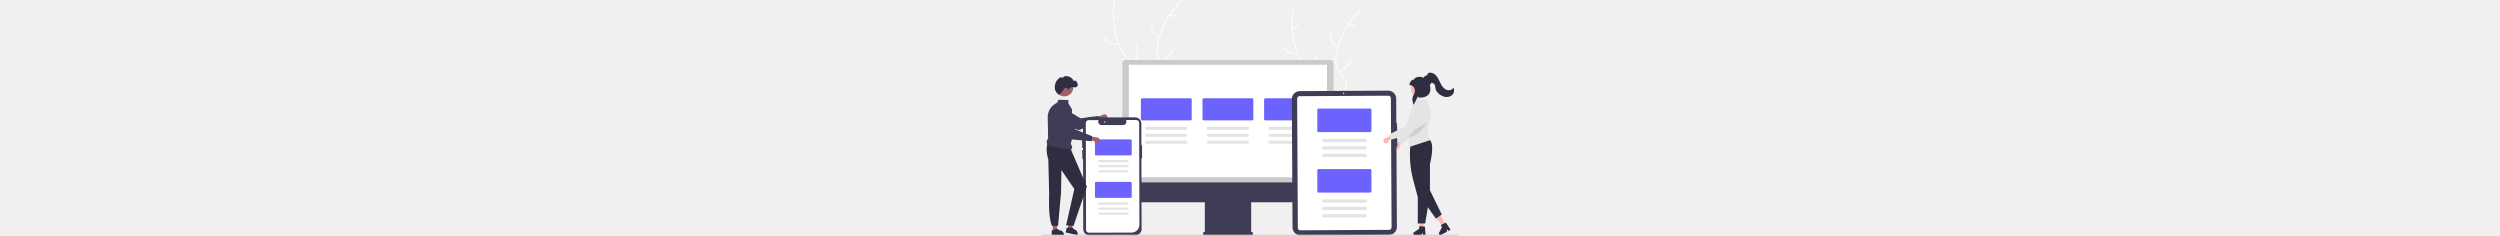
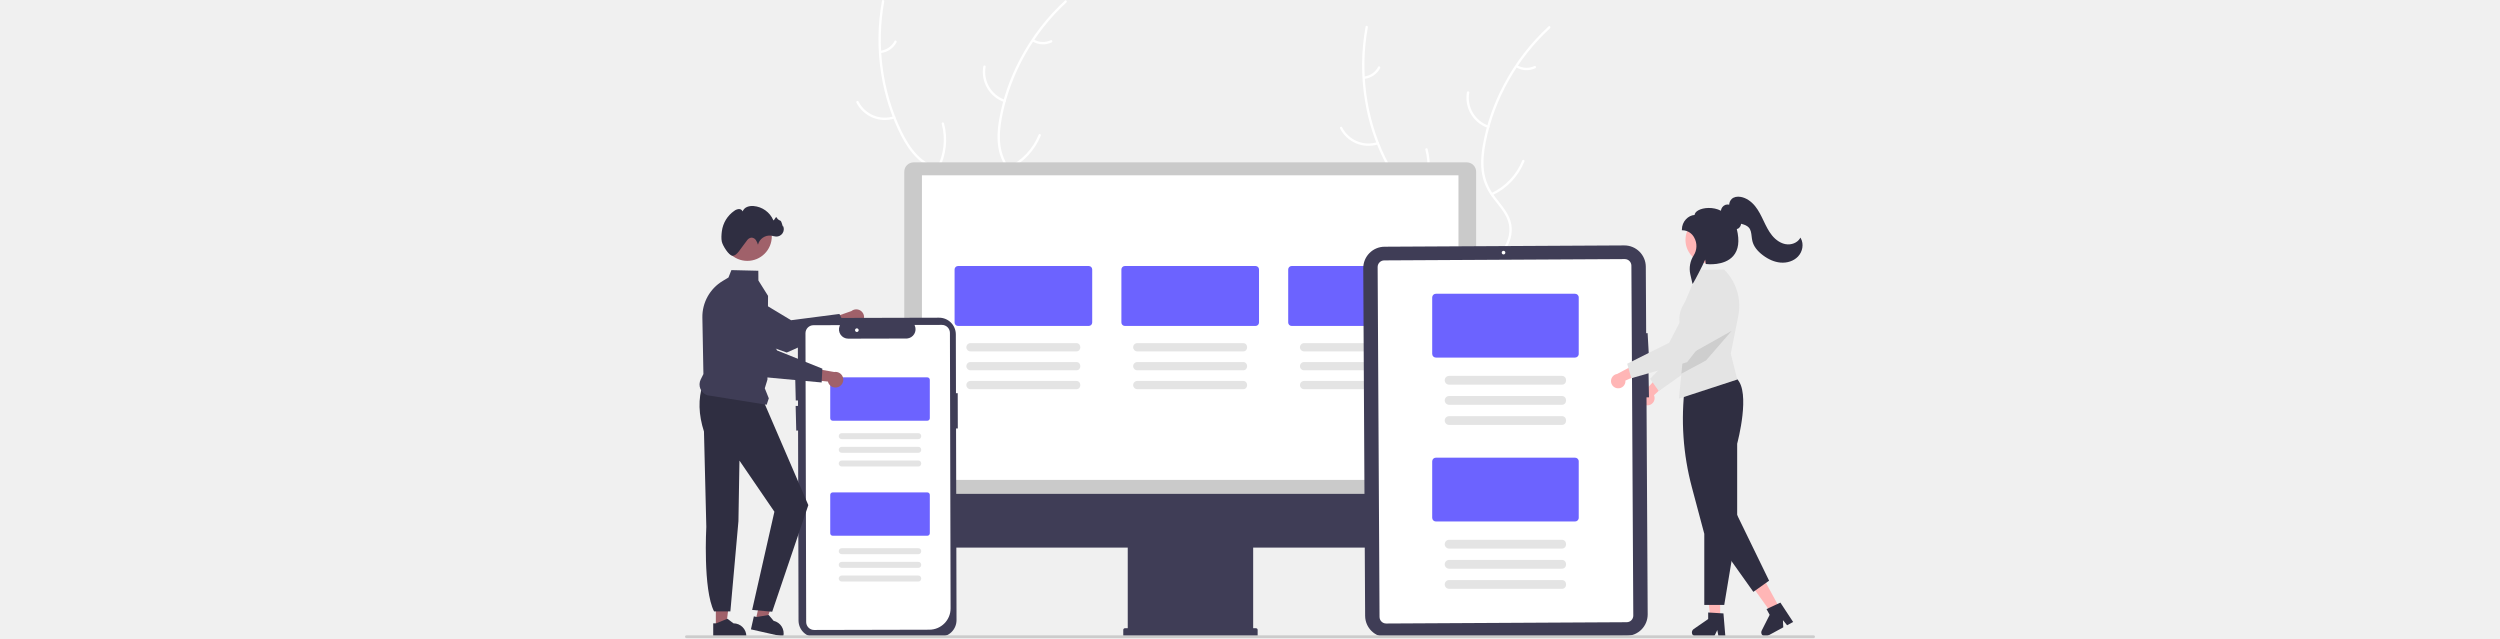
- <svg xmlns="http://www.w3.org/2000/svg" id="fea1fc4e-769a-4b20-9f11-50e93fd8b410" data-name="Layer 1" width="462.675" height="43.621" viewBox="0 0 962.675 543.621">
+ <svg xmlns="http://www.w3.org/2000/svg" id="fea1fc4e-769a-4b20-9f11-50e93fd8b410" data-name="Layer 1" width="562.675" height="143.621" viewBox="0 0 962.675 543.621">
  <path d="M940.042,523.326a6.126,6.126,0,0,0,4.134-8.435l15.899-14.87L949.076,497.378l-13.412,14.526a6.159,6.159,0,0,0,4.378,11.422Z" transform="translate(-118.6623 -178.1894)" fill="#ffb6b6" />
  <path d="M948.255,511.348l-7.415-10.455L968.692,472.087l6.467-45.407a15.445,15.445,0,0,1,20.223-12.458h0a15.461,15.461,0,0,1,9.703,19.569l-16.5,48.954Z" transform="translate(-118.6623 -178.1894)" fill="#e4e4e4" />
  <polygon points="881.887 526.632 873.656 526.632 869.74 494.882 881.889 494.883 881.887 526.632" fill="#ffb6b6" />
  <path d="M1004.978,720.451H999.137l-1.043-5.514-2.67,5.514H979.933a3.482,3.482,0,0,1-1.979-6.348l12.371-8.544v-5.575l13.012.777Z" transform="translate(-118.6623 -178.1894)" fill="#2f2e41" />
  <polygon points="932.67 518.256 925.44 522.19 906.825 496.174 917.496 490.367 932.67 518.256" fill="#ffb6b6" />
  <path d="M1062.692,708.057l-5.13,2.792-3.551-4.345.29,6.12-13.607,7.404a3.482,3.482,0,0,1-4.772-4.63l6.783-13.418-2.665-4.897,11.801-5.537Z" transform="translate(-118.6623 -178.1894)" fill="#2f2e41" />
  <path d="M1004.018,693.516H987.007v-60.575l-10.531-39.492a226.076,226.076,0,0,1-5.915-86.689l.015-.119.091-.077c.27-.227,27.224-22.514,44.273-5.465,11.492,11.492.694,52.815.089,55.083v71.236Z" transform="translate(-118.6623 -178.1894)" fill="#2f2e41" />
  <path d="M1003.976,407.896l-.09-.09-21.69.33-11.58,27.18c-10.72,16.65-.47,26.12.25,27.62l-2.05,20.43-1.32,13.18-2.12,21.22,49.71-16.24-5.53-22.15,6.39-31.95A43.698,43.698,0,0,0,1003.976,407.896Z" transform="translate(-118.6623 -178.1894)" fill="#e4e4e4" />
  <polygon points="875.207 455.064 910.153 504.218 923.558 494.687 894.373 434.711 875.207 455.064" fill="#2f2e41" />
  <circle cx="872.352" cy="204.4" r="20.024" fill="#ffb6b6" />
  <polygon points="891.664 281.866 869.824 307.066 848.834 318.356 850.154 305.176 862.514 298.236 891.664 281.866" opacity="0.1" />
  <path d="M976.989,420.115l-1.879-8.233a21.161,21.161,0,0,1,2.92-16.179,14.708,14.708,0,0,0,.452-15.007,11.542,11.542,0,0,0-10.056-6.334h-.5v-.5c0-7.18,5.596-12.248,10.798-12.539.188-1.494,1.247-2.833,3.091-3.897,4.405-2.54,12.921-3.09,19.356.294a6.101,6.101,0,0,1,3.766-4.992,6.018,6.018,0,0,1,3.289-.189,7.448,7.448,0,0,1,2.092-4.799c1.776-1.722,4.626-2.376,7.82-1.799,4.386.796,8.708,3.59,12.172,7.868,3.071,3.793,5.203,8.263,7.265,12.586,2.027,4.251,4.124,8.647,7.163,12.37,3.329,4.078,7.454,6.72,11.615,7.439,4.853.84,9.834-1.158,12.113-4.857l.453-.734.412.758c2.561,4.705,1.513,11.17-2.491,15.373-3.591,3.769-9.226,5.689-15.069,5.131-4.947-.47-9.937-2.573-14.831-6.248-4.861-3.65-7.868-7.686-8.936-11.994a32.501,32.501,0,0,1-.642-4.043c-.331-2.849-.643-5.54-2.396-7.52-1.575-1.781-4.012-2.552-6.173-3.135l-.424-.114a5.542,5.542,0,0,1-2.362,4.025,3.998,3.998,0,0,1-1.291.497c2.506,10.085,1.476,17.807-3.065,22.955-7.665,8.691-22.392,6.903-23.016,6.824l-.415-.054-.021-.417a23.242,23.242,0,0,0-.41-3.336c-2.109,5.083-9.206,18.522-10.155,19.878Z" transform="translate(-118.6623 -178.1894)" fill="#2f2e41" />
  <path d="M269.844,452.448a6.618,6.618,0,0,1-10.136.478l-21.566,9.379,2.101-12.039,20.157-7.061a6.653,6.653,0,0,1,9.444,9.243Z" transform="translate(-118.6623 -178.1894)" fill="#a0616a" />
  <path d="M255.453,456.207l-50.089,22.312-.107-.038-57.089-20.344a18.804,18.804,0,0,1-8.433-24.393h0a18.784,18.784,0,0,1,26.807-8.35l42.485,25.593,41.197-5.339Z" transform="translate(-118.6623 -178.1894)" fill="#3f3d56" />
  <path d="M276.438,309.304c-18.936-41.884-18.238-94.975,11.15-130.319A211.783,211.783,0,0,0,363.389,303.067c15.13,11.947,33.202,23.659,37.335,42.488,2.572,11.716-1.073,24.109-7.376,34.314-6.303,10.206-15.088,18.602-23.773,26.875l-.974,2.831C330.809,383.411,295.374,351.188,276.438,309.304Z" transform="translate(-118.6623 -178.1894)" fill="#f0f0f0" />
  <path d="M288.406,179.496c-6.763,37.034-1.739,76.468,14.7,110.398,3.554,7.336,7.798,14.468,13.479,20.367a44.709,44.709,0,0,0,20.299,11.901c7.147,2.087,14.7,3.394,21.216,7.182,6.868,3.993,11.13,10.692,12.79,18.375,2.032,9.4.564,18.97-1.196,28.278-1.954,10.335-4.148,21.039-1.316,31.428.343,1.259-1.63,1.718-1.973.461-4.927-18.076,4.652-35.903,3.313-54.077-.625-8.48-3.809-16.823-11.08-21.736-6.358-4.296-14.145-5.651-21.401-7.701-7.618-2.153-14.46-5.442-20.281-10.897-5.955-5.58-10.487-12.562-14.213-19.774a175.619,175.619,0,0,1-16.873-52.231,184.227,184.227,0,0,1,.598-62.572c.234-1.279,2.168-.673,1.936.598Z" transform="translate(-118.6623 -178.1894)" fill="#fff" />
  <path d="M297.181,279.148a27.158,27.158,0,0,1-32.472-13.503c-.589-1.163,1.19-2.133,1.78-.969a25.148,25.148,0,0,0,30.231,12.499c1.24-.404,1.693,1.571.461,1.973Z" transform="translate(-118.6623 -178.1894)" fill="#fff" />
  <path d="M333.121,321.582a52.346,52.346,0,0,0,4.234-37.912c-.339-1.26,1.635-1.719,1.973-.461a54.447,54.447,0,0,1-4.486,39.442c-.611,1.154-2.329.079-1.721-1.069Z" transform="translate(-118.6623 -178.1894)" fill="#fff" />
  <path d="M285.106,221.389a15.373,15.373,0,0,0,12.047-8.225c.596-1.161,2.313-.085,1.721,1.069a17.227,17.227,0,0,1-13.307,9.129,1.047,1.047,0,0,1-1.217-.756,1.018,1.018,0,0,1,.756-1.217Z" transform="translate(-118.6623 -178.1894)" fill="#fff" />
  <path d="M443.219,179.395c-.352.736-.704,1.472-1.047,2.222a202.452,202.452,0,0,0-11.557,30.74c-.246.811-.483,1.637-.705,2.454a213.431,213.431,0,0,0-6.483,78.311,207.267,207.267,0,0,0,5.623,30.986c3.671,14.047,8.768,28.985,7.618,43.011a35.555,35.555,0,0,1-.582,4.362L372.131,410.546c-.19.016-.372.047-.562.063l-2.482,1.676c-.174-.515-.343-1.053-.516-1.568-.102-.298-.19-.605-.292-.904-.063-.202-.126-.404-.195-.582-.021-.067-.042-.135-.055-.187-.069-.178-.114-.351-.174-.515q-1.43-4.506-2.802-9.048c-.009-.015-.009-.015-.004-.038-6.909-23.088-11.951-46.956-13.21-70.83-.038-.718-.085-1.451-.093-2.187a197.78,197.78,0,0,1,1.115-32.256,174.847,174.847,0,0,1,2.994-17.436,145.397,145.397,0,0,1,16.844-42.224c15.541-26.122,39.263-46.982,68.296-54.557C441.738,179.759,442.467,179.574,443.219,179.395Z" transform="translate(-118.6623 -178.1894)" fill="#f0f0f0" />
  <path d="M443.571,180.295c-27.697,25.498-47.428,60.009-54.73,96.997-1.579,7.997-2.485,16.246-1.5,24.378a44.709,44.709,0,0,0,9.042,21.723c4.45,5.97,9.694,11.56,12.616,18.508,3.08,7.323,2.449,15.238-.851,22.372-4.037,8.729-10.97,15.486-17.98,21.858-7.783,7.075-15.979,14.301-19.973,24.302-.484,1.212-2.336.39-1.853-.82,6.949-17.399,25.331-25.866,35.203-41.182,4.607-7.147,7.087-15.726,4.24-24.026-2.49-7.259-7.892-13.028-12.451-19.034-4.786-6.306-8.269-13.051-9.633-20.911-1.395-8.041-.81-16.343.557-24.346a175.619,175.619,0,0,1,17.975-51.862,184.227,184.227,0,0,1,38.15-49.6c.957-.881,2.136.768,1.186,1.643Z" transform="translate(-118.6623 -178.1894)" fill="#fff" />
  <path d="M390.58,265.144a27.158,27.158,0,0,1-17.797-30.332c.23-1.283,2.234-.987,2.004.298a25.148,25.148,0,0,0,16.613,28.181c1.233.424.406,2.274-.82,1.853Z" transform="translate(-118.6623 -178.1894)" fill="#fff" />
  <path d="M393.728,320.664a52.346,52.346,0,0,0,26.207-27.721c.488-1.21,2.34-.389,1.853.82a54.447,54.447,0,0,1-27.329,28.791c-1.183.554-1.907-1.339-.73-1.89Z" transform="translate(-118.6623 -178.1894)" fill="#fff" />
  <path d="M415.714,211.757a15.373,15.373,0,0,0,14.571.686c1.175-.568,1.898,1.325.73,1.89a17.227,17.227,0,0,1-16.121-.723,1.047,1.047,0,0,1-.516-1.336,1.018,1.018,0,0,1,1.336-.516Z" transform="translate(-118.6623 -178.1894)" fill="#fff" />
  <path d="M688.438,331.304c-18.936-41.884-18.238-94.975,11.15-130.319A211.783,211.783,0,0,0,775.389,325.067c15.13,11.947,33.202,23.659,37.335,42.488,2.572,11.716-1.073,24.109-7.376,34.314-6.303,10.206-15.088,18.602-23.773,26.875l-.974,2.831C742.809,405.411,707.374,373.188,688.438,331.304Z" transform="translate(-118.6623 -178.1894)" fill="#f0f0f0" />
  <path d="M700.406,201.496c-6.763,37.034-1.739,76.468,14.7,110.398,3.554,7.336,7.798,14.468,13.479,20.367a44.709,44.709,0,0,0,20.299,11.901c7.147,2.087,14.7,3.394,21.216,7.182,6.868,3.993,11.13,10.692,12.79,18.375,2.032,9.4.564,18.97-1.196,28.278-1.954,10.335-4.148,21.039-1.316,31.428.343,1.259-1.63,1.718-1.973.461-4.927-18.076,4.652-35.903,3.313-54.077-.625-8.48-3.809-16.823-11.08-21.736-6.358-4.296-14.145-5.651-21.401-7.701-7.618-2.153-14.46-5.442-20.281-10.897-5.955-5.58-10.487-12.562-14.213-19.774a175.619,175.619,0,0,1-16.873-52.231,184.227,184.227,0,0,1,.598-62.572c.234-1.279,2.168-.673,1.936.598Z" transform="translate(-118.6623 -178.1894)" fill="#fff" />
  <path d="M709.181,301.148a27.158,27.158,0,0,1-32.472-13.503c-.589-1.163,1.19-2.133,1.78-.969a25.148,25.148,0,0,0,30.231,12.499c1.24-.404,1.693,1.571.461,1.973Z" transform="translate(-118.6623 -178.1894)" fill="#fff" />
  <path d="M745.121,343.582a52.346,52.346,0,0,0,4.234-37.912c-.339-1.26,1.635-1.719,1.973-.461a54.447,54.447,0,0,1-4.486,39.442c-.611,1.154-2.329.079-1.721-1.069Z" transform="translate(-118.6623 -178.1894)" fill="#fff" />
  <path d="M697.106,243.389a15.373,15.373,0,0,0,12.047-8.225c.596-1.161,2.313-.085,1.721,1.069a17.227,17.227,0,0,1-13.307,9.129,1.047,1.047,0,0,1-1.217-.756,1.018,1.018,0,0,1,.756-1.217Z" transform="translate(-118.6623 -178.1894)" fill="#fff" />
  <path d="M855.219,201.395c-.352.736-.704,1.472-1.047,2.222a202.452,202.452,0,0,0-11.557,30.74c-.246.811-.483,1.637-.705,2.454a213.431,213.431,0,0,0-6.483,78.311,207.267,207.267,0,0,0,5.623,30.986c3.671,14.047,8.768,28.985,7.618,43.011a35.555,35.555,0,0,1-.582,4.362L784.131,432.546c-.19.016-.372.047-.562.063l-2.482,1.676c-.174-.515-.343-1.053-.516-1.568-.102-.298-.19-.605-.292-.904-.063-.202-.126-.404-.195-.582-.021-.067-.042-.135-.055-.187-.069-.178-.114-.351-.174-.515q-1.43-4.506-2.802-9.048c-.009-.015-.009-.015-.004-.038-6.909-23.088-11.951-46.956-13.21-70.83-.038-.718-.085-1.451-.093-2.187a197.78,197.78,0,0,1,1.115-32.256,174.847,174.847,0,0,1,2.994-17.436,145.397,145.397,0,0,1,16.844-42.224c15.541-26.122,39.263-46.982,68.296-54.557C853.738,201.759,854.467,201.574,855.219,201.395Z" transform="translate(-118.6623 -178.1894)" fill="#f0f0f0" />
  <path d="M855.571,202.295c-27.697,25.498-47.428,60.009-54.73,96.997-1.579,7.997-2.485,16.246-1.5,24.378a44.709,44.709,0,0,0,9.042,21.723c4.45,5.97,9.694,11.56,12.616,18.508,3.08,7.323,2.449,15.238-.851,22.372-4.037,8.729-10.97,15.486-17.98,21.858-7.783,7.075-15.979,14.301-19.973,24.302-.484,1.212-2.336.39-1.853-.82,6.949-17.399,25.331-25.866,35.203-41.182,4.607-7.147,7.087-15.726,4.24-24.026-2.49-7.259-7.892-13.028-12.451-19.034-4.786-6.306-8.269-13.051-9.633-20.911-1.395-8.041-.81-16.343.557-24.346a175.619,175.619,0,0,1,17.975-51.862,184.227,184.227,0,0,1,38.15-49.6c.957-.881,2.136.768,1.186,1.643Z" transform="translate(-118.6623 -178.1894)" fill="#fff" />
  <path d="M802.58,287.144a27.158,27.158,0,0,1-17.797-30.332c.23-1.283,2.234-.987,2.004.298a25.148,25.148,0,0,0,16.613,28.181c1.233.424.406,2.274-.82,1.853Z" transform="translate(-118.6623 -178.1894)" fill="#fff" />
  <path d="M805.728,342.664a52.346,52.346,0,0,0,26.207-27.721c.488-1.21,2.34-.389,1.853.82a54.447,54.447,0,0,1-27.329,28.791c-1.183.554-1.907-1.339-.73-1.89Z" transform="translate(-118.6623 -178.1894)" fill="#fff" />
  <path d="M827.714,233.757a15.373,15.373,0,0,0,14.571.686c1.175-.568,1.898,1.325.73,1.89a17.227,17.227,0,0,1-16.121-.723,1.047,1.047,0,0,1-.516-1.336,1.018,1.018,0,0,1,1.336-.516Z" transform="translate(-118.6623 -178.1894)" fill="#fff" />
  <path d="M305.468,606.529H792.649V324.481a7.98,7.98,0,0,0-7.971-7.971H313.439a7.98,7.98,0,0,0-7.971,7.971Z" transform="translate(-118.6623 -178.1894)" fill="#cacaca" />
  <rect x="201.858" y="149.345" width="457.077" height="259.491" fill="#fff" />
  <path d="M305.044,598.897v34.805a10.987,10.987,0,0,0,10.987,10.987H495.846v68.689h-2.389a1.427,1.427,0,0,0-1.427,1.427V719.583a1.427,1.427,0,0,0,1.427,1.427H605.084A1.427,1.427,0,0,0,606.511,719.583v-4.778a1.427,1.427,0,0,0-1.427-1.427h-2.389V644.69H782.51a10.987,10.987,0,0,0,10.987-10.987v-34.805Z" transform="translate(-118.6623 -178.1894)" fill="#3f3d56" />
  <path d="M462.649,455.862H351.262a2.931,2.931,0,0,1-2.928-2.928V407.739a2.931,2.931,0,0,1,2.928-2.928h111.386a2.931,2.931,0,0,1,2.928,2.928v45.196A2.931,2.931,0,0,1,462.649,455.862Z" transform="translate(-118.6623 -178.1894)" fill="#6c63ff" />
  <path d="M452.043,477.543H361.868a3.513,3.513,0,0,1,0-7.027h90.174C456.574,470.453,456.619,477.607,452.043,477.543Z" transform="translate(-118.6623 -178.1894)" fill="#e4e4e4" />
  <path d="M452.043,493.645H361.868a3.513,3.513,0,0,1,0-7.027h90.174C456.574,486.556,456.619,493.709,452.043,493.645Z" transform="translate(-118.6623 -178.1894)" fill="#e4e4e4" />
  <path d="M452.043,509.748H361.868a3.513,3.513,0,0,1,0-7.027h90.174C456.574,502.658,456.619,509.812,452.043,509.748Z" transform="translate(-118.6623 -178.1894)" fill="#e4e4e4" />
  <path d="M604.752,455.862H493.365a2.931,2.931,0,0,1-2.928-2.928V407.739a2.931,2.931,0,0,1,2.928-2.928h111.386a2.931,2.931,0,0,1,2.928,2.928v45.196A2.931,2.931,0,0,1,604.752,455.862Z" transform="translate(-118.6623 -178.1894)" fill="#6c63ff" />
  <path d="M594.146,477.543H503.971a3.513,3.513,0,0,1,0-7.027h90.174C598.676,470.453,598.722,477.607,594.146,477.543Z" transform="translate(-118.6623 -178.1894)" fill="#e4e4e4" />
  <path d="M594.146,493.645H503.971a3.513,3.513,0,0,1,0-7.027h90.174C598.676,486.556,598.722,493.709,594.146,493.645Z" transform="translate(-118.6623 -178.1894)" fill="#e4e4e4" />
  <path d="M594.146,509.748H503.971a3.513,3.513,0,0,1,0-7.027h90.174C598.676,502.658,598.722,509.812,594.146,509.748Z" transform="translate(-118.6623 -178.1894)" fill="#e4e4e4" />
  <path d="M746.854,455.862H635.468a2.931,2.931,0,0,1-2.928-2.928V407.739a2.931,2.931,0,0,1,2.928-2.928h111.386a2.931,2.931,0,0,1,2.928,2.928v45.196A2.931,2.931,0,0,1,746.854,455.862Z" transform="translate(-118.6623 -178.1894)" fill="#6c63ff" />
  <path d="M736.248,477.543H646.074a3.513,3.513,0,0,1,0-7.027h90.174C740.779,470.453,740.825,477.607,736.248,477.543Z" transform="translate(-118.6623 -178.1894)" fill="#e4e4e4" />
  <path d="M736.248,493.645H646.074a3.513,3.513,0,0,1,0-7.027h90.174C740.779,486.556,740.825,493.709,736.248,493.645Z" transform="translate(-118.6623 -178.1894)" fill="#e4e4e4" />
  <path d="M736.248,509.748H646.074a3.513,3.513,0,0,1,0-7.027h90.174C740.779,502.658,740.825,509.812,736.248,509.748Z" transform="translate(-118.6623 -178.1894)" fill="#e4e4e4" />
  <path d="M937.189,405.421l.304,56.649,1.242-.07,1.18,20.973-2.305.126.064,12.6,1.845-.036.374,20.991-2.101.038,1.001,184.856a18.274,18.274,0,0,1-18.156,18.356L716.437,721.01a18.272,18.272,0,0,1-18.356-18.156L696.478,406.727a18.274,18.274,0,0,1,18.156-18.356l204.199-1.107A18.281,18.281,0,0,1,937.189,405.421Z" transform="translate(-118.6623 -178.1894)" fill="#3f3d56" />
  <path d="M920.932,708.258,716.014,709.369a5.634,5.634,0,0,1-5.658-5.597l-1.617-298.095a5.634,5.634,0,0,1,5.597-5.658l204.918-1.111a5.634,5.634,0,0,1,5.658,5.597l1.617,298.095A5.634,5.634,0,0,1,920.932,708.258Z" transform="translate(-118.6623 -178.1894)" fill="#fff" />
  <circle cx="697.324" cy="215.221" r="1.553" fill="#fff" />
  <path d="M876.934,482.811h-118.6a3.121,3.121,0,0,1-3.117-3.117V431.571a3.121,3.121,0,0,1,3.117-3.117h118.6a3.121,3.121,0,0,1,3.117,3.117v48.123A3.121,3.121,0,0,1,876.934,482.811Z" transform="translate(-118.6623 -178.1894)" fill="#6c63ff" />
  <path d="M865.641,505.896H769.627a3.741,3.741,0,0,1,0-7.482h96.014C870.466,498.347,870.514,505.964,865.641,505.896Z" transform="translate(-118.6623 -178.1894)" fill="#e4e4e4" />
  <path d="M865.641,523.042H769.627a3.741,3.741,0,0,1,0-7.482h96.014C870.466,515.493,870.514,523.11,865.641,523.042Z" transform="translate(-118.6623 -178.1894)" fill="#e4e4e4" />
  <path d="M865.641,540.187H769.627a3.741,3.741,0,0,1,0-7.482h96.014C870.466,532.638,870.514,540.255,865.641,540.187Z" transform="translate(-118.6623 -178.1894)" fill="#e4e4e4" />
  <path d="M876.934,622.446h-118.6a3.121,3.121,0,0,1-3.117-3.117V571.206a3.121,3.121,0,0,1,3.117-3.117h118.6a3.121,3.121,0,0,1,3.117,3.117v48.123A3.121,3.121,0,0,1,876.934,622.446Z" transform="translate(-118.6623 -178.1894)" fill="#6c63ff" />
  <path d="M865.641,645.531H769.627a3.741,3.741,0,0,1,0-7.482h96.014C870.466,637.982,870.514,645.599,865.641,645.531Z" transform="translate(-118.6623 -178.1894)" fill="#e4e4e4" />
  <path d="M865.641,662.676H769.627a3.741,3.741,0,0,1,0-7.482h96.014C870.466,655.127,870.514,662.744,865.641,662.676Z" transform="translate(-118.6623 -178.1894)" fill="#e4e4e4" />
  <path d="M865.641,679.822H769.627a3.741,3.741,0,0,1,0-7.482h96.014C870.466,672.273,870.514,679.89,865.641,679.822Z" transform="translate(-118.6623 -178.1894)" fill="#e4e4e4" />
  <path d="M349.98,706.464l-.394-163.254,1.488-.004-.072-30.027-1.488.004-.122-50.124A14.255,14.255,0,0,0,335.102,448.838l-106.086.256a14.256,14.256,0,0,0-14.222,14.29l.084,34.95-2.37.059.524,20.993,1.898-.047.011,4.632-2.019.05.524,20.993,1.547-.039.391,161.812a14.23,14.23,0,0,0,14.29,14.222l106.085-.256A14.273,14.273,0,0,0,349.98,706.464Z" transform="translate(-118.6623 -178.1894)" fill="#3f3d56" />
  <path d="M226.429,714.477a6.845,6.845,0,0,1-4.531-6.42l-.594-245.973a6.831,6.831,0,0,1,6.814-6.847l22.572-.054-.28.689a7.874,7.874,0,0,0,7.316,10.83l50.093-.121a7.974,7.974,0,0,0,6.121-3.801,7.808,7.808,0,0,0,.544-7.063l-.283-.688,23.315-.057a6.84,6.84,0,0,1,6.848,6.815l.567,234.679a18.147,18.147,0,0,1-18.083,18.169l-98.104.237A6.841,6.841,0,0,1,226.429,714.477Z" transform="translate(-118.6623 -178.1894)" fill="#fff" />
  <circle cx="146.413" cy="281.27" r="1.553" fill="#fff" />
  <path d="M325.108,536.607h-80.598a2.121,2.121,0,0,1-2.118-2.118V501.786a2.121,2.121,0,0,1,2.118-2.118h80.598a2.121,2.121,0,0,1,2.118,2.118v32.703A2.121,2.121,0,0,1,325.108,536.607Z" transform="translate(-118.6623 -178.1894)" fill="#6c63ff" />
  <path d="M317.433,552.295H252.184a2.542,2.542,0,1,1,0-5.084H317.433C320.712,547.165,320.744,552.341,317.433,552.295Z" transform="translate(-118.6623 -178.1894)" fill="#e4e4e4" />
  <path d="M317.433,563.947H252.184a2.542,2.542,0,1,1,0-5.084H317.433C320.712,558.817,320.744,563.993,317.433,563.947Z" transform="translate(-118.6623 -178.1894)" fill="#e4e4e4" />
  <path d="M317.433,575.598H252.184a2.542,2.542,0,1,1,0-5.084H317.433C320.712,570.468,320.744,575.645,317.433,575.598Z" transform="translate(-118.6623 -178.1894)" fill="#e4e4e4" />
  <path d="M325.108,634.607h-80.598a2.121,2.121,0,0,1-2.118-2.118V599.786a2.121,2.121,0,0,1,2.118-2.118h80.598a2.121,2.121,0,0,1,2.118,2.118v32.703A2.121,2.121,0,0,1,325.108,634.607Z" transform="translate(-118.6623 -178.1894)" fill="#6c63ff" />
  <path d="M317.433,650.295H252.184a2.542,2.542,0,1,1,0-5.084H317.433C320.712,645.165,320.744,650.341,317.433,650.295Z" transform="translate(-118.6623 -178.1894)" fill="#e4e4e4" />
  <path d="M317.433,661.947H252.184a2.542,2.542,0,1,1,0-5.084H317.433C320.712,656.817,320.744,661.993,317.433,661.947Z" transform="translate(-118.6623 -178.1894)" fill="#e4e4e4" />
  <path d="M317.433,673.598H252.184a2.542,2.542,0,1,1,0-5.084H317.433C320.712,668.468,320.744,673.645,317.433,673.598Z" transform="translate(-118.6623 -178.1894)" fill="#e4e4e4" />
  <polygon points="26.276 533.887 35.034 533.886 39.2 500.107 26.274 500.107 26.276 533.887" fill="#a0616a" />
  <path d="M142.704,709.217l2.465-0,9.624-3.914,5.158,3.913h.001a10.992,10.992,0,0,1,10.991,10.991v.357l-28.238.001Z" transform="translate(-118.6623 -178.1894)" fill="#2f2e41" />
  <polygon points="60.214 528.368 68.756 530.297 80.261 498.265 67.653 495.418 60.214 528.368" fill="#a0616a" />
  <path d="M177.327,703.276l2.405.543,10.25-1.698,4.169,4.953.001 0A10.992,10.992,0,0,1,202.451,720.217l-.079.348-27.545-6.219Z" transform="translate(-118.6623 -178.1894)" fill="#2f2e41" />
  <path d="M133.846,505.566c-4.106,12.384-3.672,25.826.987,40.253l1.992,81.228s-2.967,53.268,6.608,72.012h13.886l6.875-76.877.863-51.6L194.828,614.115,175.866,697.803l17.091,1.528,30.77-90.82-37.964-88.111Z" transform="translate(-118.6623 -178.1894)" fill="#2f2e41" />
  <path d="M188.239,523.001l-50.493-8.077a9.638,9.638,0,0,1-5.68-13.49l2.29-4.58-.889-48.121a35.646,35.646,0,0,1,17.307-31.181l4.924-2.944,2.488-6.319,22.946.56.067,8.288,8.218,13.104-0.0.054-.516,71.322-2.265,7.36,3.424,8.561Z" transform="translate(-118.6623 -178.1894)" fill="#3f3d56" />
  <circle cx="53.098" cy="201.393" r="20.849" fill="#a0616a" />
  <path d="M150.05,384.127c-.622-2.62-.336-6.306.015-8.944a25.035,25.035,0,0,1,10.596-17.384,7.633,7.633,0,0,1,3.802-1.511,3.282,3.282,0,0,1,3.3,1.996,6.842,6.842,0,0,1,3.86-3.828,12.058,12.058,0,0,1,5.494-.74,20.08,20.08,0,0,1,16.752,11.975c.557,1.323,2.112-3.564,2.818-2.314a5.557,5.557,0,0,0,3.151,2.769c1.383.386,1.944,6.082,2.488,4.754a6.332,6.332,0,0,1-6.053,8.829,34.87,34.87,0,0,1-4.143-.793,10.329,10.329,0,0,0-11.309,7.731,13.685,13.685,0,0,0-1.8-4.006,4.632,4.632,0,0,0-3.716-2.042,5.204,5.204,0,0,0-3.576,2.056c-.918,1.078-1.607,2.335-2.532,3.407-2.713,3.145-6.383,10.48-10.249,9.945C155.898,395.606,150.899,387.704,150.05,384.127Z" transform="translate(-118.6623 -178.1894)" fill="#2f2e41" />
  <path d="M249.482,507.783a6.618,6.618,0,0,1-9.075-4.54l-23.398-2.364,7.719-9.474,21.035,3.697a6.653,6.653,0,0,1,3.718,12.68Z" transform="translate(-118.6623 -178.1894)" fill="#a0616a" />
  <path d="M235.091,504.024l-54.603-5.031-.075-.086L140.563,453.245a18.804,18.804,0,0,1,4.572-25.401h0a18.784,18.784,0,0,1,27.466,5.824l24.545,43.099,38.547,15.488Z" transform="translate(-118.6623 -178.1894)" fill="#3f3d56" />
  <path d="M1080.147,721.811H119.853a1.191,1.191,0,0,1,0-2.381h960.294a1.191,1.191,0,0,1,0,2.381Z" transform="translate(-118.6623 -178.1894)" fill="#ccc" />
  <path d="M913.146,508.986a6.126,6.126,0,0,0,6.692-6.592l19.924-8.771-9.505-6.134-17.463,9.27a6.159,6.159,0,0,0,.352,12.227Z" transform="translate(-118.6623 -178.1894)" fill="#ffb6b6" />
  <path d="M924.861,500.401l-3.538-12.319L957.137,470.113l21.127-40.709a15.445,15.445,0,0,1,23.206-5.065h0a15.461,15.461,0,0,1,2.681,21.677l-31.768,40.737Z" transform="translate(-118.6623 -178.1894)" fill="#e4e4e4" />
</svg>
